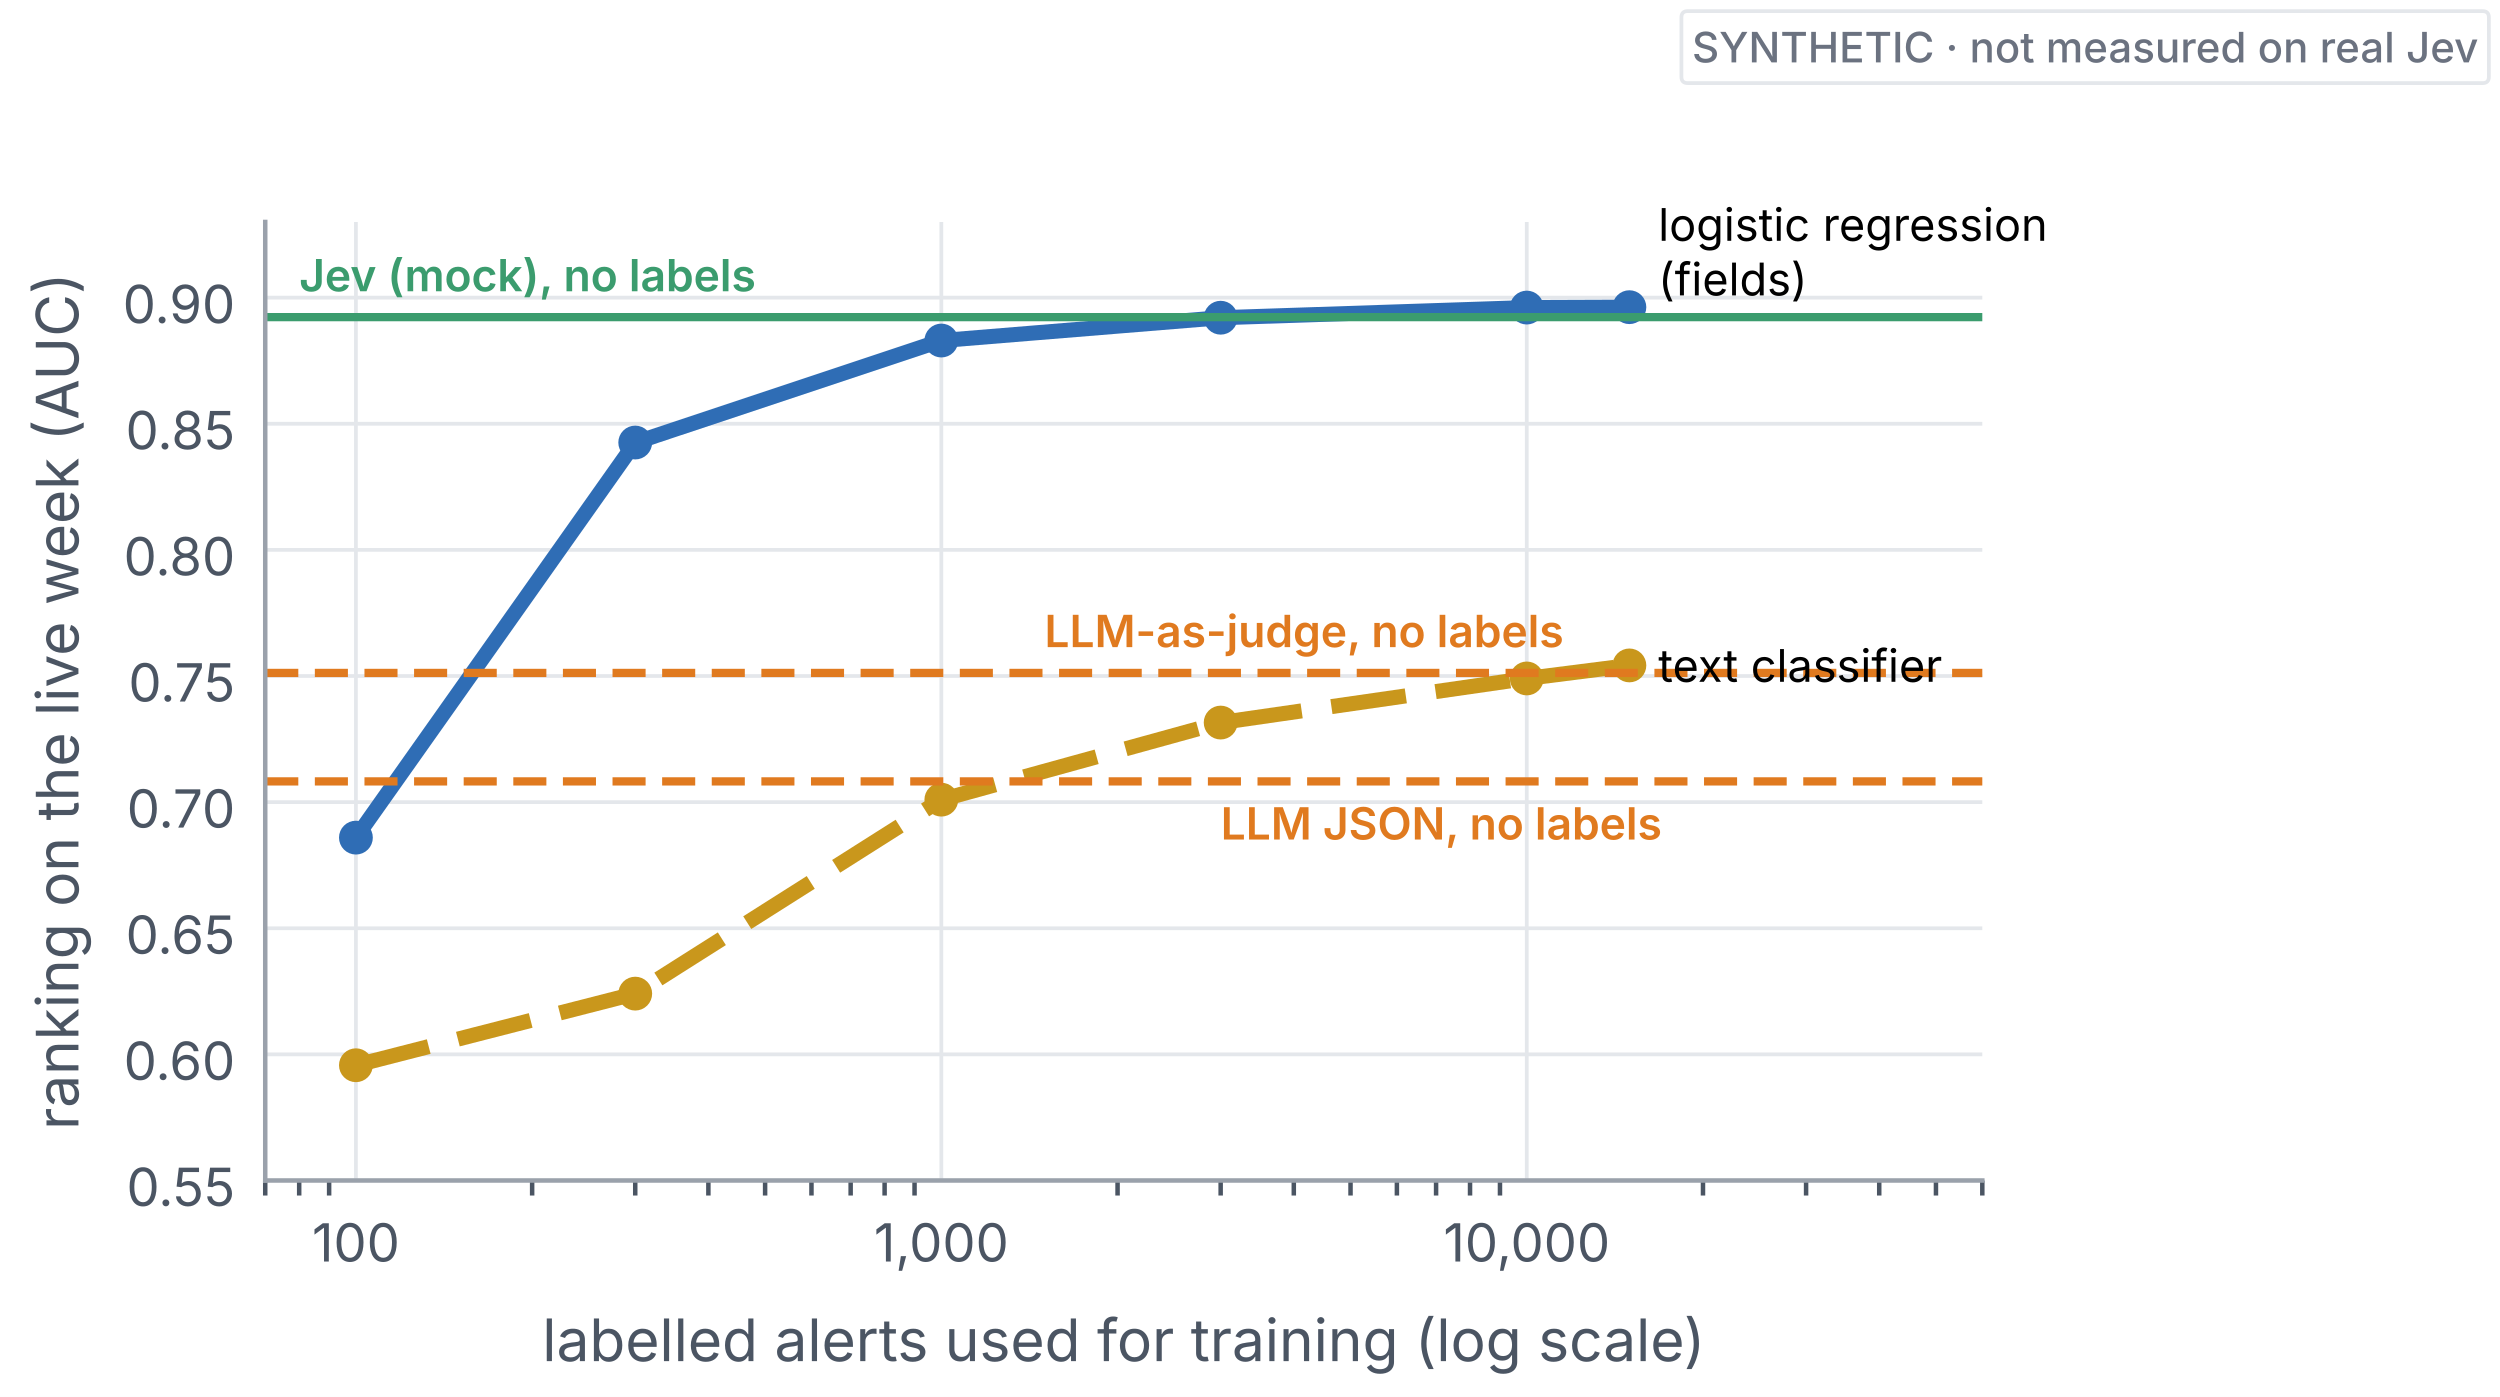
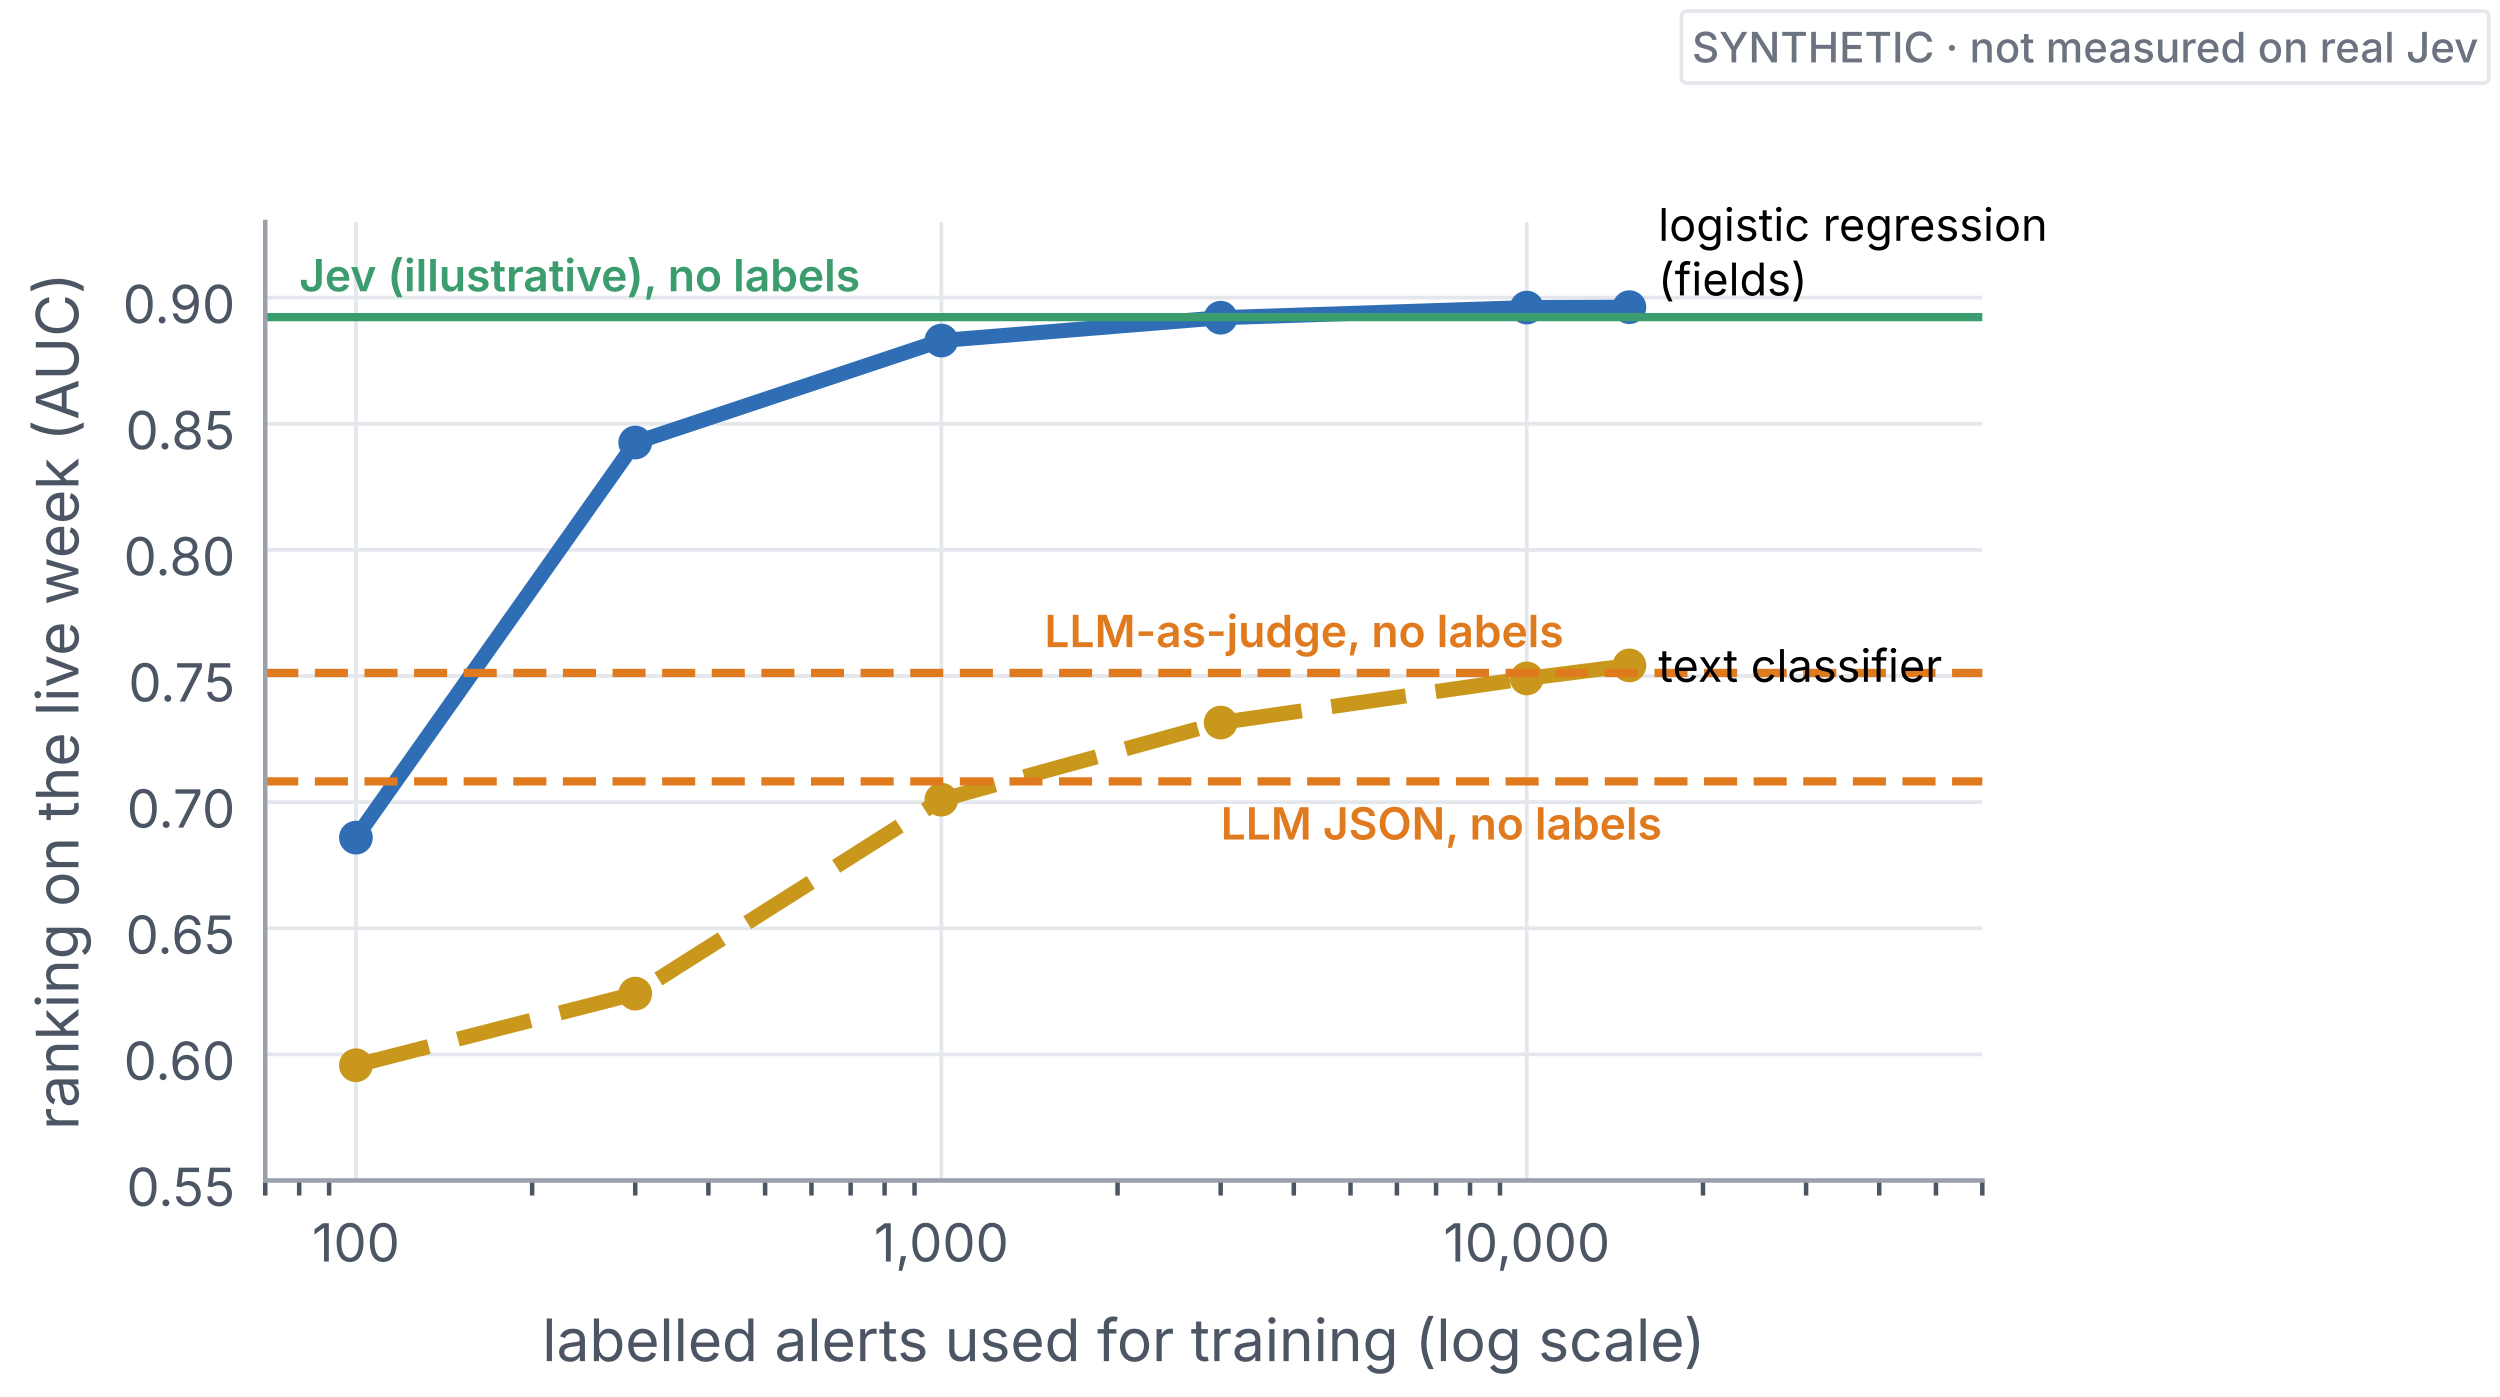
<svg xmlns="http://www.w3.org/2000/svg" xmlns:xlink="http://www.w3.org/1999/xlink" width="332.571pt" height="185.827pt" viewBox="0 0 332.571 185.827" version="1.1">
  <defs>
    <style type="text/css">*{stroke-linejoin: round; stroke-linecap: butt}</style>
  </defs>
  <g id="figure_1">
    <g id="patch_1">
      <path d="M 0 185.827  L 332.571 185.827  L 332.571 0  L 0 0  z " style="fill: #ffffff" />
    </g>
    <g id="axes_1">
      <g id="patch_2">
        <path d="M 35.283 157.04  L 263.703 157.04  L 263.703 29.528  L 35.283 29.528  z " style="fill: #ffffff" />
      </g>
      <g id="matplotlib.axis_1">
        <g id="xtick_1">
          <g id="line2d_1">
-             <path d="M 47.347 157.04  L 47.347 29.528  " clip-path="url(#pe1d78b9402)" style="fill: none; stroke: #e4e7eb; stroke-width: 0.5; stroke-linecap: round" />
+             <path d="M 47.347 157.04  L 47.347 29.528  " clip-path="url(#p8eb398630f)" style="fill: none; stroke: #e4e7eb; stroke-width: 0.5; stroke-linecap: round" />
          </g>
          <g id="line2d_2" />
          <g id="text_1">
            <text style="font-size: 7px; font-family: 'Inter'; text-anchor: middle; fill: #4b5563" x="47.347" y="167.821" transform="rotate(-0 47.34692 167.821)">100</text>
          </g>
        </g>
        <g id="xtick_2">
          <g id="line2d_3">
-             <path d="M 125.225 157.04  L 125.225 29.528  " clip-path="url(#pe1d78b9402)" style="fill: none; stroke: #e4e7eb; stroke-width: 0.5; stroke-linecap: round" />
+             <path d="M 125.225 157.04  L 125.225 29.528  " clip-path="url(#p8eb398630f)" style="fill: none; stroke: #e4e7eb; stroke-width: 0.5; stroke-linecap: round" />
          </g>
          <g id="line2d_4" />
          <g id="text_2">
            <text style="font-size: 7px; font-family: 'Inter'; text-anchor: middle; fill: #4b5563" x="125.225" y="167.821" transform="rotate(-0 125.2248 167.821)">1,000</text>
          </g>
        </g>
        <g id="xtick_3">
          <g id="line2d_5">
-             <path d="M 203.103 157.04  L 203.103 29.528  " clip-path="url(#pe1d78b9402)" style="fill: none; stroke: #e4e7eb; stroke-width: 0.5; stroke-linecap: round" />
+             <path d="M 203.103 157.04  L 203.103 29.528  " clip-path="url(#p8eb398630f)" style="fill: none; stroke: #e4e7eb; stroke-width: 0.5; stroke-linecap: round" />
          </g>
          <g id="line2d_6" />
          <g id="text_3">
            <text style="font-size: 7px; font-family: 'Inter'; text-anchor: middle; fill: #4b5563" x="203.103" y="167.821" transform="rotate(-0 203.1027 167.821)">10,000</text>
          </g>
        </g>
        <g id="xtick_4">
          <g id="line2d_7">
            <defs>
-               <path id="mc1470841a1" d="M 0 0  L 0 2  " style="stroke: #4b5563; stroke-width: 0.6" />
+               <path id="m1e2319fb8d" d="M 0 0  L 0 2  " style="stroke: #4b5563; stroke-width: 0.6" />
            </defs>
            <g>
-               <use xlink:href="#mc1470841a1" x="35.283" y="157.04" style="fill: #4b5563; stroke: #4b5563; stroke-width: 0.6" />
+               <use xlink:href="#m1e2319fb8d" x="35.283" y="157.04" style="fill: #4b5563; stroke: #4b5563; stroke-width: 0.6" />
            </g>
          </g>
        </g>
        <g id="xtick_5">
          <g id="line2d_8">
            <g>
-               <use xlink:href="#mc1470841a1" x="39.8" y="157.04" style="fill: #4b5563; stroke: #4b5563; stroke-width: 0.6" />
+               <use xlink:href="#m1e2319fb8d" x="39.8" y="157.04" style="fill: #4b5563; stroke: #4b5563; stroke-width: 0.6" />
            </g>
          </g>
        </g>
        <g id="xtick_6">
          <g id="line2d_9">
            <g>
-               <use xlink:href="#mc1470841a1" x="43.783" y="157.04" style="fill: #4b5563; stroke: #4b5563; stroke-width: 0.6" />
+               <use xlink:href="#m1e2319fb8d" x="43.783" y="157.04" style="fill: #4b5563; stroke: #4b5563; stroke-width: 0.6" />
            </g>
          </g>
        </g>
        <g id="xtick_7">
          <g id="line2d_10">
            <g>
-               <use xlink:href="#mc1470841a1" x="70.79" y="157.04" style="fill: #4b5563; stroke: #4b5563; stroke-width: 0.6" />
+               <use xlink:href="#m1e2319fb8d" x="70.79" y="157.04" style="fill: #4b5563; stroke: #4b5563; stroke-width: 0.6" />
            </g>
          </g>
        </g>
        <g id="xtick_8">
          <g id="line2d_11">
            <g>
-               <use xlink:href="#mc1470841a1" x="84.504" y="157.04" style="fill: #4b5563; stroke: #4b5563; stroke-width: 0.6" />
+               <use xlink:href="#m1e2319fb8d" x="84.504" y="157.04" style="fill: #4b5563; stroke: #4b5563; stroke-width: 0.6" />
            </g>
          </g>
        </g>
        <g id="xtick_9">
          <g id="line2d_12">
            <g>
-               <use xlink:href="#mc1470841a1" x="94.234" y="157.04" style="fill: #4b5563; stroke: #4b5563; stroke-width: 0.6" />
+               <use xlink:href="#m1e2319fb8d" x="94.234" y="157.04" style="fill: #4b5563; stroke: #4b5563; stroke-width: 0.6" />
            </g>
          </g>
        </g>
        <g id="xtick_10">
          <g id="line2d_13">
            <g>
-               <use xlink:href="#mc1470841a1" x="101.781" y="157.04" style="fill: #4b5563; stroke: #4b5563; stroke-width: 0.6" />
+               <use xlink:href="#m1e2319fb8d" x="101.781" y="157.04" style="fill: #4b5563; stroke: #4b5563; stroke-width: 0.6" />
            </g>
          </g>
        </g>
        <g id="xtick_11">
          <g id="line2d_14">
            <g>
-               <use xlink:href="#mc1470841a1" x="107.948" y="157.04" style="fill: #4b5563; stroke: #4b5563; stroke-width: 0.6" />
+               <use xlink:href="#m1e2319fb8d" x="107.948" y="157.04" style="fill: #4b5563; stroke: #4b5563; stroke-width: 0.6" />
            </g>
          </g>
        </g>
        <g id="xtick_12">
          <g id="line2d_15">
            <g>
-               <use xlink:href="#mc1470841a1" x="113.161" y="157.04" style="fill: #4b5563; stroke: #4b5563; stroke-width: 0.6" />
+               <use xlink:href="#m1e2319fb8d" x="113.161" y="157.04" style="fill: #4b5563; stroke: #4b5563; stroke-width: 0.6" />
            </g>
          </g>
        </g>
        <g id="xtick_13">
          <g id="line2d_16">
            <g>
-               <use xlink:href="#mc1470841a1" x="117.678" y="157.04" style="fill: #4b5563; stroke: #4b5563; stroke-width: 0.6" />
+               <use xlink:href="#m1e2319fb8d" x="117.678" y="157.04" style="fill: #4b5563; stroke: #4b5563; stroke-width: 0.6" />
            </g>
          </g>
        </g>
        <g id="xtick_14">
          <g id="line2d_17">
            <g>
-               <use xlink:href="#mc1470841a1" x="121.661" y="157.04" style="fill: #4b5563; stroke: #4b5563; stroke-width: 0.6" />
+               <use xlink:href="#m1e2319fb8d" x="121.661" y="157.04" style="fill: #4b5563; stroke: #4b5563; stroke-width: 0.6" />
            </g>
          </g>
        </g>
        <g id="xtick_15">
          <g id="line2d_18">
            <g>
-               <use xlink:href="#mc1470841a1" x="148.668" y="157.04" style="fill: #4b5563; stroke: #4b5563; stroke-width: 0.6" />
+               <use xlink:href="#m1e2319fb8d" x="148.668" y="157.04" style="fill: #4b5563; stroke: #4b5563; stroke-width: 0.6" />
            </g>
          </g>
        </g>
        <g id="xtick_16">
          <g id="line2d_19">
            <g>
-               <use xlink:href="#mc1470841a1" x="162.382" y="157.04" style="fill: #4b5563; stroke: #4b5563; stroke-width: 0.6" />
+               <use xlink:href="#m1e2319fb8d" x="162.382" y="157.04" style="fill: #4b5563; stroke: #4b5563; stroke-width: 0.6" />
            </g>
          </g>
        </g>
        <g id="xtick_17">
          <g id="line2d_20">
            <g>
-               <use xlink:href="#mc1470841a1" x="172.112" y="157.04" style="fill: #4b5563; stroke: #4b5563; stroke-width: 0.6" />
+               <use xlink:href="#m1e2319fb8d" x="172.112" y="157.04" style="fill: #4b5563; stroke: #4b5563; stroke-width: 0.6" />
            </g>
          </g>
        </g>
        <g id="xtick_18">
          <g id="line2d_21">
            <g>
-               <use xlink:href="#mc1470841a1" x="179.659" y="157.04" style="fill: #4b5563; stroke: #4b5563; stroke-width: 0.6" />
+               <use xlink:href="#m1e2319fb8d" x="179.659" y="157.04" style="fill: #4b5563; stroke: #4b5563; stroke-width: 0.6" />
            </g>
          </g>
        </g>
        <g id="xtick_19">
          <g id="line2d_22">
            <g>
-               <use xlink:href="#mc1470841a1" x="185.826" y="157.04" style="fill: #4b5563; stroke: #4b5563; stroke-width: 0.6" />
+               <use xlink:href="#m1e2319fb8d" x="185.826" y="157.04" style="fill: #4b5563; stroke: #4b5563; stroke-width: 0.6" />
            </g>
          </g>
        </g>
        <g id="xtick_20">
          <g id="line2d_23">
            <g>
-               <use xlink:href="#mc1470841a1" x="191.039" y="157.04" style="fill: #4b5563; stroke: #4b5563; stroke-width: 0.6" />
+               <use xlink:href="#m1e2319fb8d" x="191.039" y="157.04" style="fill: #4b5563; stroke: #4b5563; stroke-width: 0.6" />
            </g>
          </g>
        </g>
        <g id="xtick_21">
          <g id="line2d_24">
            <g>
-               <use xlink:href="#mc1470841a1" x="195.556" y="157.04" style="fill: #4b5563; stroke: #4b5563; stroke-width: 0.6" />
+               <use xlink:href="#m1e2319fb8d" x="195.556" y="157.04" style="fill: #4b5563; stroke: #4b5563; stroke-width: 0.6" />
            </g>
          </g>
        </g>
        <g id="xtick_22">
          <g id="line2d_25">
            <g>
-               <use xlink:href="#mc1470841a1" x="199.539" y="157.04" style="fill: #4b5563; stroke: #4b5563; stroke-width: 0.6" />
+               <use xlink:href="#m1e2319fb8d" x="199.539" y="157.04" style="fill: #4b5563; stroke: #4b5563; stroke-width: 0.6" />
            </g>
          </g>
        </g>
        <g id="xtick_23">
          <g id="line2d_26">
            <g>
-               <use xlink:href="#mc1470841a1" x="226.546" y="157.04" style="fill: #4b5563; stroke: #4b5563; stroke-width: 0.6" />
+               <use xlink:href="#m1e2319fb8d" x="226.546" y="157.04" style="fill: #4b5563; stroke: #4b5563; stroke-width: 0.6" />
            </g>
          </g>
        </g>
        <g id="xtick_24">
          <g id="line2d_27">
            <g>
-               <use xlink:href="#mc1470841a1" x="240.26" y="157.04" style="fill: #4b5563; stroke: #4b5563; stroke-width: 0.6" />
+               <use xlink:href="#m1e2319fb8d" x="240.26" y="157.04" style="fill: #4b5563; stroke: #4b5563; stroke-width: 0.6" />
            </g>
          </g>
        </g>
        <g id="xtick_25">
          <g id="line2d_28">
            <g>
-               <use xlink:href="#mc1470841a1" x="249.99" y="157.04" style="fill: #4b5563; stroke: #4b5563; stroke-width: 0.6" />
+               <use xlink:href="#m1e2319fb8d" x="249.99" y="157.04" style="fill: #4b5563; stroke: #4b5563; stroke-width: 0.6" />
            </g>
          </g>
        </g>
        <g id="xtick_26">
          <g id="line2d_29">
            <g>
-               <use xlink:href="#mc1470841a1" x="257.537" y="157.04" style="fill: #4b5563; stroke: #4b5563; stroke-width: 0.6" />
+               <use xlink:href="#m1e2319fb8d" x="257.537" y="157.04" style="fill: #4b5563; stroke: #4b5563; stroke-width: 0.6" />
            </g>
          </g>
        </g>
        <g id="xtick_27">
          <g id="line2d_30">
            <g>
-               <use xlink:href="#mc1470841a1" x="263.703" y="157.04" style="fill: #4b5563; stroke: #4b5563; stroke-width: 0.6" />
+               <use xlink:href="#m1e2319fb8d" x="263.703" y="157.04" style="fill: #4b5563; stroke: #4b5563; stroke-width: 0.6" />
            </g>
          </g>
        </g>
        <g id="text_4">
          <text style="font-size: 7.8px; font-family: 'Inter'; text-anchor: middle; fill: #4b5563" x="149.493" y="181.066" transform="rotate(-0 149.4935 181.0658)">labelled alerts used for training (log scale)</text>
        </g>
      </g>
      <g id="matplotlib.axis_2">
        <g id="ytick_1">
          <g id="line2d_31">
-             <path d="M 35.283 157.04  L 263.703 157.04  " clip-path="url(#pe1d78b9402)" style="fill: none; stroke: #e4e7eb; stroke-width: 0.5; stroke-linecap: round" />
+             <path d="M 35.283 157.04  L 263.703 157.04  " clip-path="url(#p8eb398630f)" style="fill: none; stroke: #e4e7eb; stroke-width: 0.5; stroke-linecap: round" />
          </g>
          <g id="line2d_32" />
          <g id="text_5">
            <text style="font-size: 7px; font-family: 'Inter'; text-anchor: end; fill: #4b5563" x="31.283" y="160.43" transform="rotate(-0 31.28348 160.4304)">0.55</text>
          </g>
        </g>
        <g id="ytick_2">
          <g id="line2d_33">
-             <path d="M 35.283 140.262  L 263.703 140.262  " clip-path="url(#pe1d78b9402)" style="fill: none; stroke: #e4e7eb; stroke-width: 0.5; stroke-linecap: round" />
+             <path d="M 35.283 140.262  L 263.703 140.262  " clip-path="url(#p8eb398630f)" style="fill: none; stroke: #e4e7eb; stroke-width: 0.5; stroke-linecap: round" />
          </g>
          <g id="line2d_34" />
          <g id="text_6">
            <text style="font-size: 7px; font-family: 'Inter'; text-anchor: end; fill: #4b5563" x="31.283" y="143.653" transform="rotate(-0 31.28348 143.6525)">0.60</text>
          </g>
        </g>
        <g id="ytick_3">
          <g id="line2d_35">
-             <path d="M 35.283 123.484  L 263.703 123.484  " clip-path="url(#pe1d78b9402)" style="fill: none; stroke: #e4e7eb; stroke-width: 0.5; stroke-linecap: round" />
+             <path d="M 35.283 123.484  L 263.703 123.484  " clip-path="url(#p8eb398630f)" style="fill: none; stroke: #e4e7eb; stroke-width: 0.5; stroke-linecap: round" />
          </g>
          <g id="line2d_36" />
          <g id="text_7">
            <text style="font-size: 7px; font-family: 'Inter'; text-anchor: end; fill: #4b5563" x="31.283" y="126.875" transform="rotate(-0 31.28348 126.8746)">0.65</text>
          </g>
        </g>
        <g id="ytick_4">
          <g id="line2d_37">
-             <path d="M 35.283 106.706  L 263.703 106.706  " clip-path="url(#pe1d78b9402)" style="fill: none; stroke: #e4e7eb; stroke-width: 0.5; stroke-linecap: round" />
+             <path d="M 35.283 106.706  L 263.703 106.706  " clip-path="url(#p8eb398630f)" style="fill: none; stroke: #e4e7eb; stroke-width: 0.5; stroke-linecap: round" />
          </g>
          <g id="line2d_38" />
          <g id="text_8">
            <text style="font-size: 7px; font-family: 'Inter'; text-anchor: end; fill: #4b5563" x="31.283" y="110.097" transform="rotate(-0 31.28348 110.0967)">0.70</text>
          </g>
        </g>
        <g id="ytick_5">
          <g id="line2d_39">
-             <path d="M 35.283 89.928  L 263.703 89.928  " clip-path="url(#pe1d78b9402)" style="fill: none; stroke: #e4e7eb; stroke-width: 0.5; stroke-linecap: round" />
+             <path d="M 35.283 89.928  L 263.703 89.928  " clip-path="url(#p8eb398630f)" style="fill: none; stroke: #e4e7eb; stroke-width: 0.5; stroke-linecap: round" />
          </g>
          <g id="line2d_40" />
          <g id="text_9">
            <text style="font-size: 7px; font-family: 'Inter'; text-anchor: end; fill: #4b5563" x="31.283" y="93.319" transform="rotate(-0 31.28348 93.31883)">0.75</text>
          </g>
        </g>
        <g id="ytick_6">
          <g id="line2d_41">
-             <path d="M 35.283 73.15  L 263.703 73.15  " clip-path="url(#pe1d78b9402)" style="fill: none; stroke: #e4e7eb; stroke-width: 0.5; stroke-linecap: round" />
+             <path d="M 35.283 73.15  L 263.703 73.15  " clip-path="url(#p8eb398630f)" style="fill: none; stroke: #e4e7eb; stroke-width: 0.5; stroke-linecap: round" />
          </g>
          <g id="line2d_42" />
          <g id="text_10">
            <text style="font-size: 7px; font-family: 'Inter'; text-anchor: end; fill: #4b5563" x="31.283" y="76.541" transform="rotate(-0 31.28348 76.54093)">0.80</text>
          </g>
        </g>
        <g id="ytick_7">
          <g id="line2d_43">
-             <path d="M 35.283 56.372  L 263.703 56.372  " clip-path="url(#pe1d78b9402)" style="fill: none; stroke: #e4e7eb; stroke-width: 0.5; stroke-linecap: round" />
+             <path d="M 35.283 56.372  L 263.703 56.372  " clip-path="url(#p8eb398630f)" style="fill: none; stroke: #e4e7eb; stroke-width: 0.5; stroke-linecap: round" />
          </g>
          <g id="line2d_44" />
          <g id="text_11">
            <text style="font-size: 7px; font-family: 'Inter'; text-anchor: end; fill: #4b5563" x="31.283" y="59.763" transform="rotate(-0 31.28348 59.76304)">0.85</text>
          </g>
        </g>
        <g id="ytick_8">
          <g id="line2d_45">
-             <path d="M 35.283 39.595  L 263.703 39.595  " clip-path="url(#pe1d78b9402)" style="fill: none; stroke: #e4e7eb; stroke-width: 0.5; stroke-linecap: round" />
+             <path d="M 35.283 39.595  L 263.703 39.595  " clip-path="url(#p8eb398630f)" style="fill: none; stroke: #e4e7eb; stroke-width: 0.5; stroke-linecap: round" />
          </g>
          <g id="line2d_46" />
          <g id="text_12">
            <text style="font-size: 7px; font-family: 'Inter'; text-anchor: end; fill: #4b5563" x="31.283" y="42.985" transform="rotate(-0 31.28348 42.98514)">0.90</text>
          </g>
        </g>
        <g id="text_13">
          <text style="font-size: 7.8px; font-family: 'Inter'; text-anchor: middle; fill: #4b5563" x="10.436" y="93.284" transform="rotate(-90 10.43625 93.28378)">ranking on the live week (AUC)</text>
        </g>
      </g>
      <g id="line2d_47">
-         <path d="M 47.347 111.428  L 84.504 58.869  L 125.225 45.301  L 162.382 42.265  L 203.103 40.916  L 216.755 40.863  " clip-path="url(#pe1d78b9402)" style="fill: none; stroke: #2f6db5; stroke-width: 2; stroke-linecap: round" />
+         <path d="M 47.347 111.428  L 84.504 58.869  L 125.225 45.301  L 162.382 42.265  L 203.103 40.916  L 216.755 40.863  " clip-path="url(#p8eb398630f)" style="fill: none; stroke: #2f6db5; stroke-width: 2; stroke-linecap: round" />
        <defs>
-           <path id="m75f0569318" d="M 0 1.75  C 0.464 1.75 0.909 1.566 1.237 1.237  C 1.566 0.909 1.75 0.464 1.75 0  C 1.75 -0.464 1.566 -0.909 1.237 -1.237  C 0.909 -1.566 0.464 -1.75 0 -1.75  C -0.464 -1.75 -0.909 -1.566 -1.237 -1.237  C -1.566 -0.909 -1.75 -0.464 -1.75 0  C -1.75 0.464 -1.566 0.909 -1.237 1.237  C -0.909 1.566 -0.464 1.75 0 1.75  z " style="stroke: #2f6db5" />
+           <path id="m00bd2ed8ec" d="M 0 1.75  C 0.464 1.75 0.909 1.566 1.237 1.237  C 1.566 0.909 1.75 0.464 1.75 0  C 1.75 -0.464 1.566 -0.909 1.237 -1.237  C 0.909 -1.566 0.464 -1.75 0 -1.75  C -0.464 -1.75 -0.909 -1.566 -1.237 -1.237  C -1.566 -0.909 -1.75 -0.464 -1.75 0  C -1.75 0.464 -1.566 0.909 -1.237 1.237  C -0.909 1.566 -0.464 1.75 0 1.75  z " style="stroke: #2f6db5" />
        </defs>
-         <g clip-path="url(#pe1d78b9402)">
-           <use xlink:href="#m75f0569318" x="47.347" y="111.428" style="fill: #2f6db5; stroke: #2f6db5" />
-           <use xlink:href="#m75f0569318" x="84.504" y="58.869" style="fill: #2f6db5; stroke: #2f6db5" />
-           <use xlink:href="#m75f0569318" x="125.225" y="45.301" style="fill: #2f6db5; stroke: #2f6db5" />
-           <use xlink:href="#m75f0569318" x="162.382" y="42.265" style="fill: #2f6db5; stroke: #2f6db5" />
-           <use xlink:href="#m75f0569318" x="203.103" y="40.916" style="fill: #2f6db5; stroke: #2f6db5" />
-           <use xlink:href="#m75f0569318" x="216.755" y="40.863" style="fill: #2f6db5; stroke: #2f6db5" />
+         <g clip-path="url(#p8eb398630f)">
+           <use xlink:href="#m00bd2ed8ec" x="47.347" y="111.428" style="fill: #2f6db5; stroke: #2f6db5" />
+           <use xlink:href="#m00bd2ed8ec" x="84.504" y="58.869" style="fill: #2f6db5; stroke: #2f6db5" />
+           <use xlink:href="#m00bd2ed8ec" x="125.225" y="45.301" style="fill: #2f6db5; stroke: #2f6db5" />
+           <use xlink:href="#m00bd2ed8ec" x="162.382" y="42.265" style="fill: #2f6db5; stroke: #2f6db5" />
+           <use xlink:href="#m00bd2ed8ec" x="203.103" y="40.916" style="fill: #2f6db5; stroke: #2f6db5" />
+           <use xlink:href="#m00bd2ed8ec" x="216.755" y="40.863" style="fill: #2f6db5; stroke: #2f6db5" />
        </g>
      </g>
      <g id="line2d_48">
-         <path d="M 47.347 141.708  L 84.504 132.181  L 125.225 106.377  L 162.382 96.122  L 203.103 90.254  L 216.755 88.52  " clip-path="url(#pe1d78b9402)" style="fill: none; stroke-dasharray: 10,4; stroke-dashoffset: 0; stroke: #c9971c; stroke-width: 2" />
+         <path d="M 47.347 141.708  L 84.504 132.181  L 125.225 106.377  L 162.382 96.122  L 203.103 90.254  L 216.755 88.52  " clip-path="url(#p8eb398630f)" style="fill: none; stroke-dasharray: 10,4; stroke-dashoffset: 0; stroke: #c9971c; stroke-width: 2" />
        <defs>
-           <path id="m6c8796905a" d="M 0 1.75  C 0.464 1.75 0.909 1.566 1.237 1.237  C 1.566 0.909 1.75 0.464 1.75 0  C 1.75 -0.464 1.566 -0.909 1.237 -1.237  C 0.909 -1.566 0.464 -1.75 0 -1.75  C -0.464 -1.75 -0.909 -1.566 -1.237 -1.237  C -1.566 -0.909 -1.75 -0.464 -1.75 0  C -1.75 0.464 -1.566 0.909 -1.237 1.237  C -0.909 1.566 -0.464 1.75 0 1.75  z " style="stroke: #c9971c" />
+           <path id="m20b91ade08" d="M 0 1.75  C 0.464 1.75 0.909 1.566 1.237 1.237  C 1.566 0.909 1.75 0.464 1.75 0  C 1.75 -0.464 1.566 -0.909 1.237 -1.237  C 0.909 -1.566 0.464 -1.75 0 -1.75  C -0.464 -1.75 -0.909 -1.566 -1.237 -1.237  C -1.566 -0.909 -1.75 -0.464 -1.75 0  C -1.75 0.464 -1.566 0.909 -1.237 1.237  C -0.909 1.566 -0.464 1.75 0 1.75  z " style="stroke: #c9971c" />
        </defs>
-         <g clip-path="url(#pe1d78b9402)">
-           <use xlink:href="#m6c8796905a" x="47.347" y="141.708" style="fill: #c9971c; stroke: #c9971c" />
-           <use xlink:href="#m6c8796905a" x="84.504" y="132.181" style="fill: #c9971c; stroke: #c9971c" />
-           <use xlink:href="#m6c8796905a" x="125.225" y="106.377" style="fill: #c9971c; stroke: #c9971c" />
-           <use xlink:href="#m6c8796905a" x="162.382" y="96.122" style="fill: #c9971c; stroke: #c9971c" />
-           <use xlink:href="#m6c8796905a" x="203.103" y="90.254" style="fill: #c9971c; stroke: #c9971c" />
-           <use xlink:href="#m6c8796905a" x="216.755" y="88.52" style="fill: #c9971c; stroke: #c9971c" />
+         <g clip-path="url(#p8eb398630f)">
+           <use xlink:href="#m20b91ade08" x="47.347" y="141.708" style="fill: #c9971c; stroke: #c9971c" />
+           <use xlink:href="#m20b91ade08" x="84.504" y="132.181" style="fill: #c9971c; stroke: #c9971c" />
+           <use xlink:href="#m20b91ade08" x="125.225" y="106.377" style="fill: #c9971c; stroke: #c9971c" />
+           <use xlink:href="#m20b91ade08" x="162.382" y="96.122" style="fill: #c9971c; stroke: #c9971c" />
+           <use xlink:href="#m20b91ade08" x="203.103" y="90.254" style="fill: #c9971c; stroke: #c9971c" />
+           <use xlink:href="#m20b91ade08" x="216.755" y="88.52" style="fill: #c9971c; stroke: #c9971c" />
        </g>
      </g>
      <g id="line2d_49">
-         <path d="M 35.283 42.187  L 263.703 42.187  " clip-path="url(#pe1d78b9402)" style="fill: none; stroke: #3b9c6e; stroke-width: 1.1; stroke-linecap: round" />
+         <path d="M 35.283 42.187  L 263.703 42.187  " clip-path="url(#p8eb398630f)" style="fill: none; stroke: #3b9c6e; stroke-width: 1.1; stroke-linecap: round" />
      </g>
      <g id="line2d_50">
-         <path d="M 35.283 89.522  L 263.703 89.522  " clip-path="url(#pe1d78b9402)" style="fill: none; stroke-dasharray: 4.4,2.2; stroke-dashoffset: 0; stroke: #e07a1f; stroke-width: 1.1" />
+         <path d="M 35.283 89.522  L 263.703 89.522  " clip-path="url(#p8eb398630f)" style="fill: none; stroke-dasharray: 4.4,2.2; stroke-dashoffset: 0; stroke: #e07a1f; stroke-width: 1.1" />
      </g>
      <g id="line2d_51">
-         <path d="M 35.283 103.952  L 263.703 103.952  " clip-path="url(#pe1d78b9402)" style="fill: none; stroke-dasharray: 4.4,2.2; stroke-dashoffset: 0; stroke: #e07a1f; stroke-width: 1.1" />
+         <path d="M 35.283 103.952  L 263.703 103.952  " clip-path="url(#p8eb398630f)" style="fill: none; stroke-dasharray: 4.4,2.2; stroke-dashoffset: 0; stroke: #e07a1f; stroke-width: 1.1" />
      </g>
      <g id="patch_3">
        <path d="M 35.283 157.04  L 35.283 29.528  " style="fill: none; stroke: #9aa1ab; stroke-width: 0.6; stroke-linejoin: miter; stroke-linecap: square" />
      </g>
      <g id="patch_4">
        <path d="M 35.283 157.04  L 263.703 157.04  " style="fill: none; stroke: #9aa1ab; stroke-width: 0.6; stroke-linejoin: miter; stroke-linecap: square" />
      </g>
      <g id="text_14">
        <text style="font-size: 6px; font-family: 'Inter'" transform="translate(220.5884 32.03388)">logistic regression</text>
        <text style="font-size: 6px; font-family: 'Inter'" transform="translate(220.5884 39.29364)">(fields)</text>
      </g>
      <g id="text_15">
        <text style="font-size: 6px; font-family: 'Inter'; text-anchor: start" x="220.588" y="90.703" transform="rotate(-0 220.5884 90.70285)">text classifier</text>
      </g>
      <g id="text_16">
-         <text style="font-weight: 600; font-size: 5.9px; font-family: 'Inter'; text-anchor: start; fill: #3b9c6e" x="39.8" y="38.751" transform="rotate(-0 39.79977 38.75062)">Jev (mock), no labels</text>
+         <text style="font-weight: 600; font-size: 5.9px; font-family: 'Inter'; text-anchor: start; fill: #3b9c6e" x="39.8" y="38.751" transform="rotate(-0 39.79977 38.75062)">Jev (illustrative), no labels</text>
      </g>
      <g id="text_17">
        <text style="font-weight: 600; font-size: 5.9px; font-family: 'Inter'; text-anchor: start; fill: #e07a1f" x="138.938" y="86.085" transform="rotate(-0 138.9384 86.08519)">LLM-as-judge, no labels</text>
      </g>
      <g id="text_18">
        <text style="font-weight: 600; font-size: 5.9px; font-family: 'Inter'; text-anchor: start; fill: #e07a1f" x="162.382" y="111.681" transform="rotate(-0 162.382 111.6805)">LLM JSON, no labels</text>
      </g>
    </g>
    <g id="text_19">
      <g id="patch_5">
        <path d="M 224.516 11.056  L 330.251 11.056  Q 331.091 11.056 331.091 10.216  L 331.091 2.32  Q 331.091 1.48 330.251 1.48  L 224.516 1.48  Q 223.676 1.48 223.676 2.32  L 223.676 10.216  Q 223.676 11.056 224.516 11.056  z " style="fill: #ffffff; stroke: #e4e7eb; stroke-width: 0.5; stroke-linejoin: miter" />
      </g>
      <text style="font-weight: 500; font-size: 5.6px; font-family: 'Inter'; text-anchor: end; fill: #6b7280" x="329.691" y="8.305" transform="rotate(-0 329.6915 8.305)">SYNTHETIC · not measured on real Jev</text>
    </g>
  </g>
  <defs>
-     <clipPath id="pe1d78b9402">
+     <clipPath id="p8eb398630f">
      <rect x="35.283" y="29.528" width="228.42" height="127.512" />
    </clipPath>
  </defs>
</svg>
